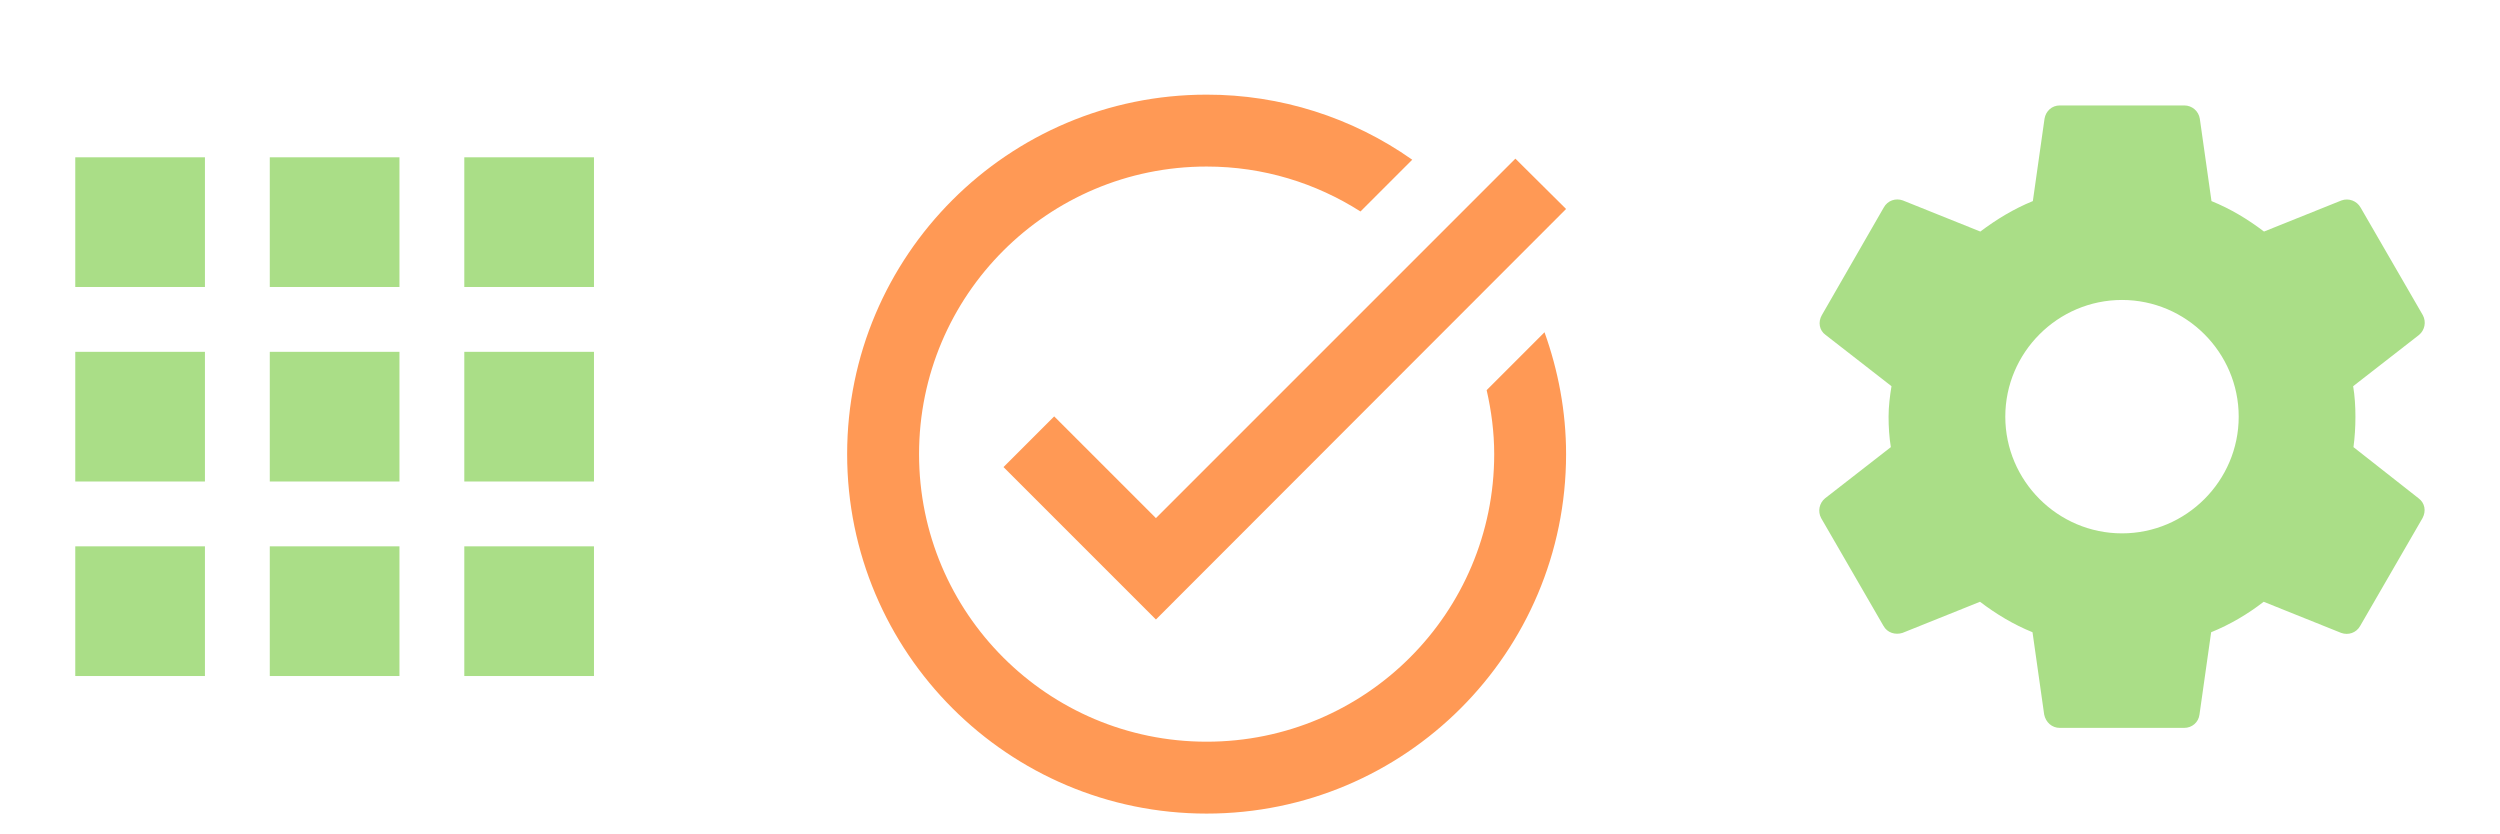
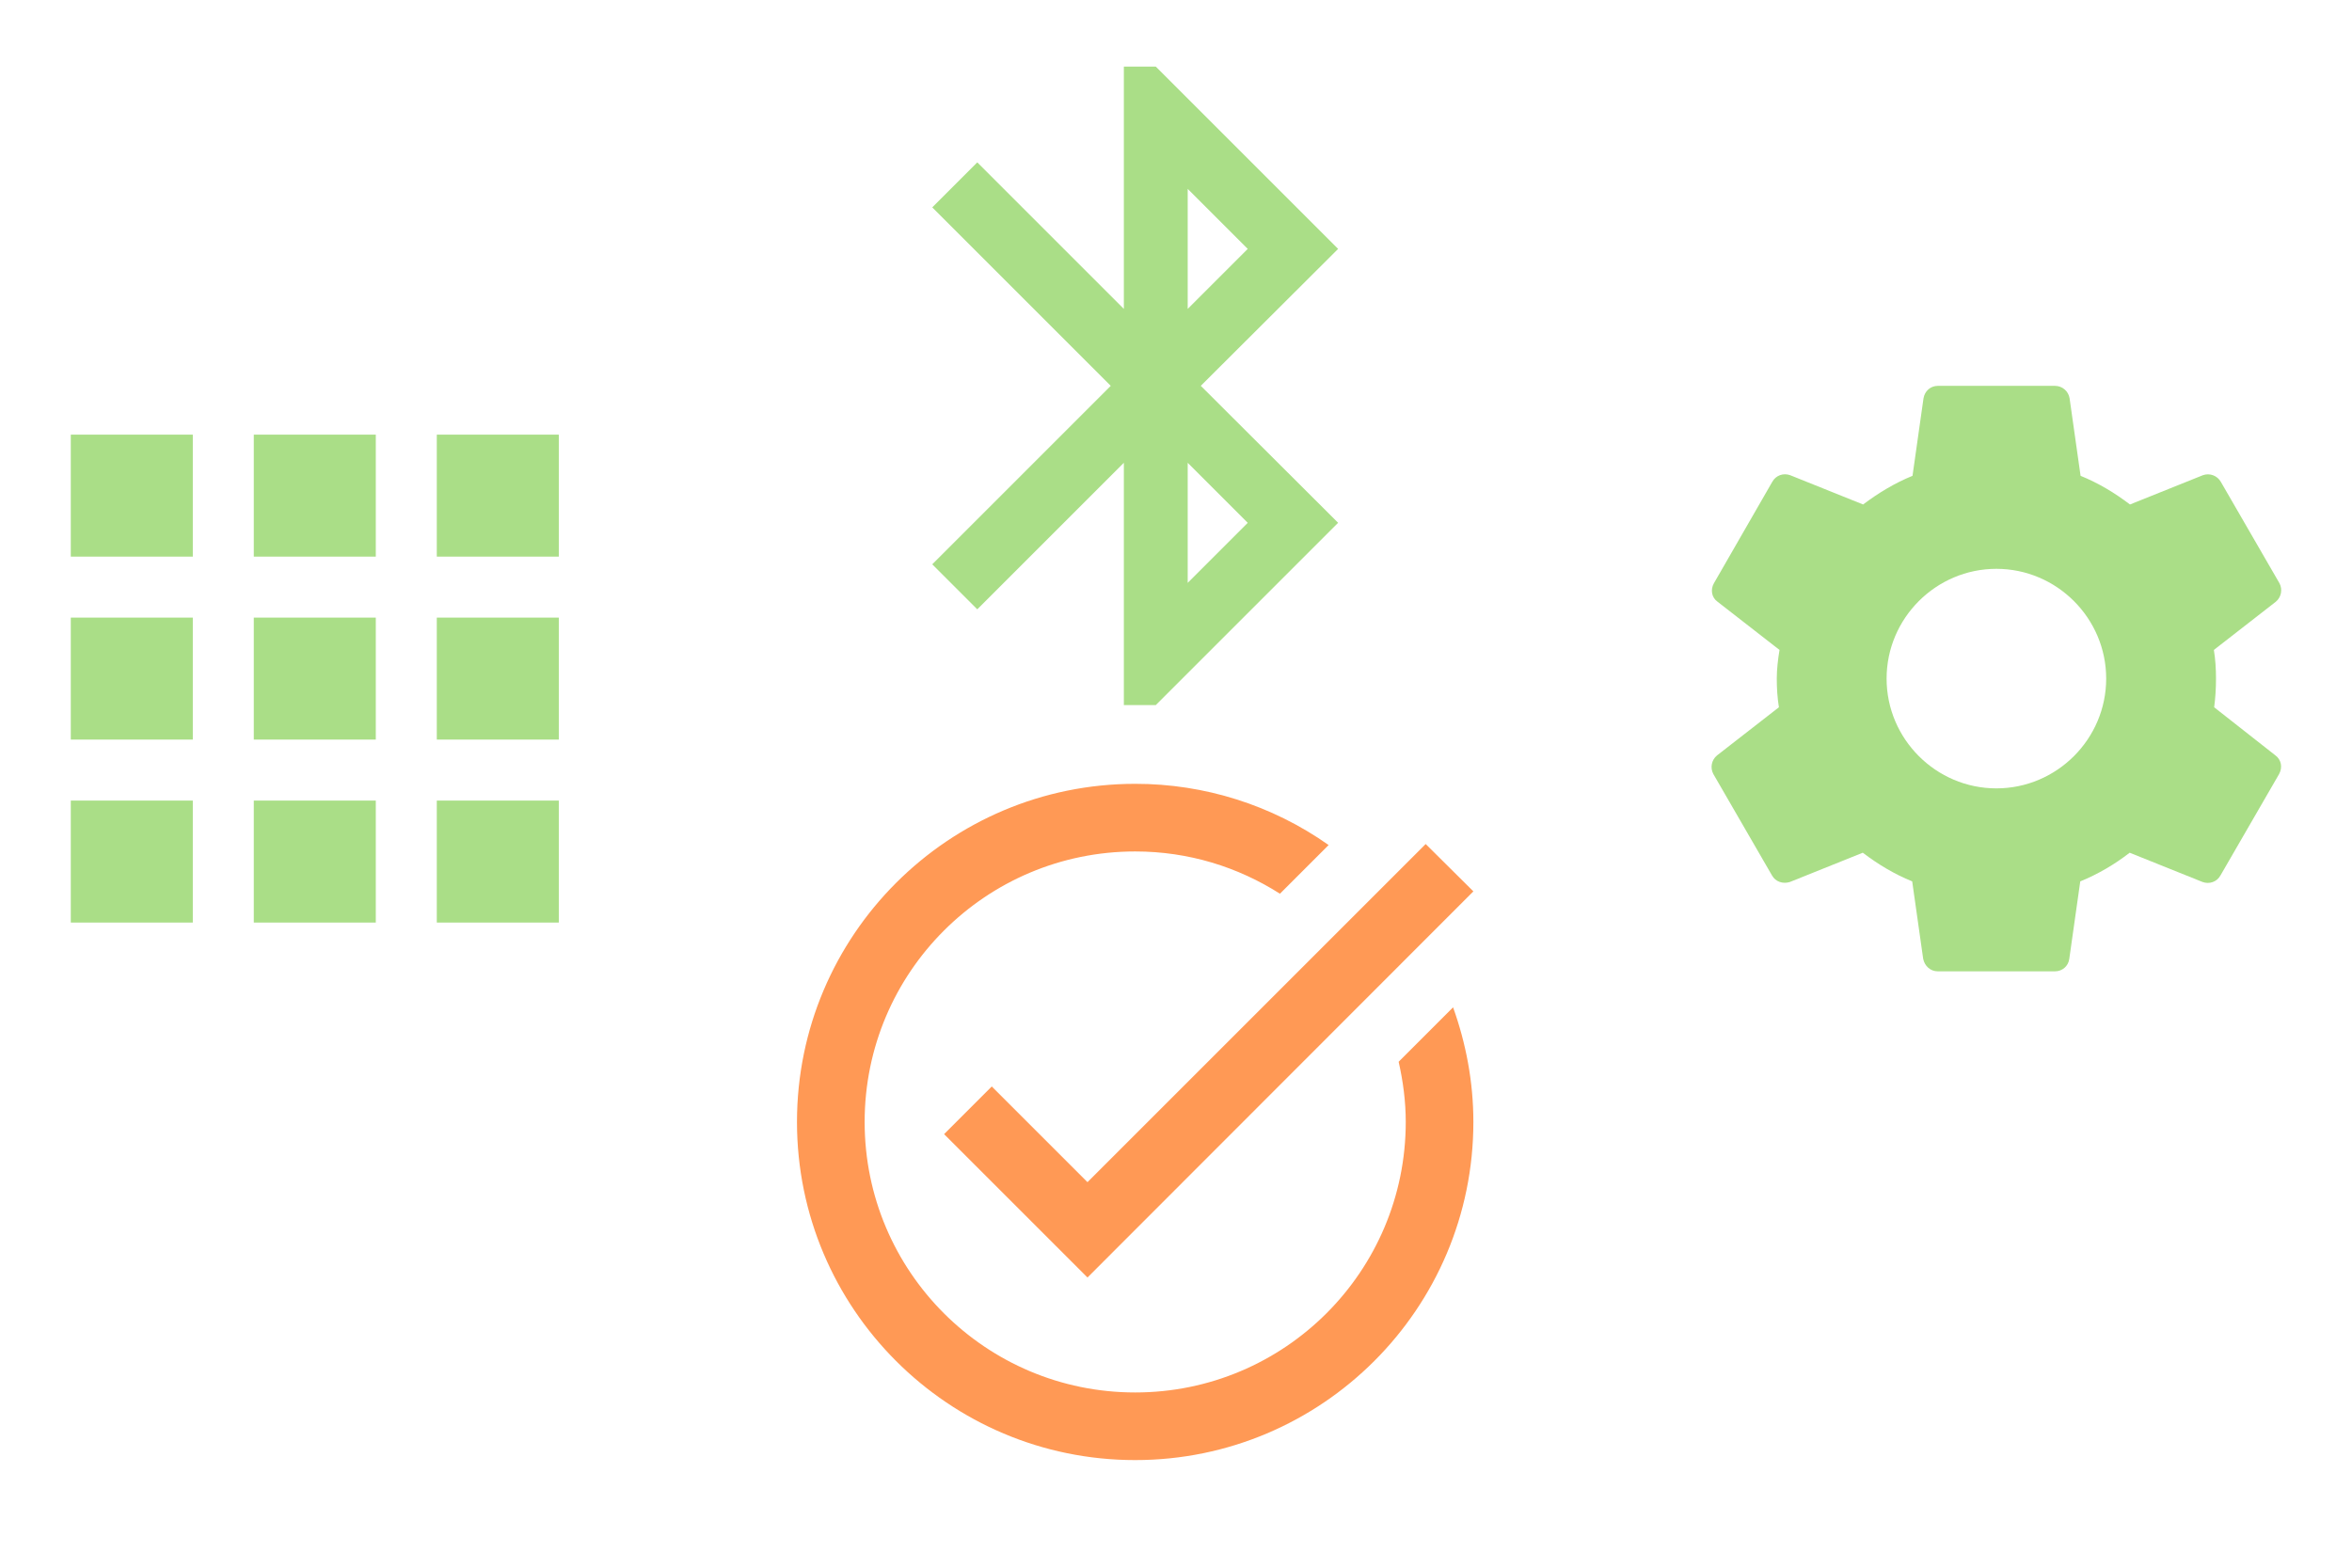
- <svg xmlns="http://www.w3.org/2000/svg" width="450" height="150" viewBox="0 0 119.062 39.688" version="1.1" id="svg1" xml:space="preserve">
+ <svg xmlns="http://www.w3.org/2000/svg" width="450" height="300" viewBox="0 0 119.062 79.375" version="1.1" id="svg1" xml:space="preserve">
  <defs id="defs1" />
  <g id="layer1" transform="translate(-87.63749,-41.10222)">
-     <path d="m 162.222,51.055 -19.534,19.551 -7.259,-7.259 2.414,-2.414 4.845,4.845 17.12,-17.12 z m -3.783,8.628 c 0.223,0.976 0.36,2.003 0.36,3.047 0,7.567 -6.129,13.696 -13.696,13.696 -7.567,0 -13.696,-6.129 -13.696,-13.696 0,-7.567 6.129,-13.696 13.696,-13.696 2.705,0 5.204,0.788 7.327,2.14 l 2.465,-2.465 a 16.949,16.949 0 0 0 -9.793,-3.099 c -9.45,0 -17.12,7.67 -17.12,17.12 0,9.45 7.67,17.12 17.12,17.12 9.45,0 17.12,-7.67 17.12,-17.12 0,-2.037 -0.377,-3.989 -1.027,-5.804 z" id="path1-3" style="font-variation-settings:normal;opacity:1;vector-effect:none;fill:#ff9955;fill-opacity:1;stroke-width:0.265;stroke-linecap:butt;stroke-linejoin:miter;stroke-miterlimit:4;stroke-dasharray:none;stroke-dashoffset:0;stroke-opacity:1;-inkscape-stroke:none;stop-color:#000000;stop-opacity:1" />
-     <g id="g1" transform="translate(-3.688996)">
+     <path d="m 162.222,86.234 -19.534,19.551 -7.259,-7.259 2.414,-2.414 4.845,4.845 17.12,-17.12 z m -3.783,8.628 c 0.223,0.976 0.36,2.003 0.36,3.047 0,7.567 -6.129,13.696 -13.696,13.696 -7.567,0 -13.696,-6.129 -13.696,-13.696 0,-7.567 6.129,-13.696 13.696,-13.696 2.705,0 5.204,0.788 7.327,2.14 l 2.465,-2.465 a 16.949,16.949 0 0 0 -9.793,-3.099 c -9.45,0 -17.12,7.67 -17.12,17.12 0,9.45 7.67,17.12 17.12,17.12 9.45,0 17.12,-7.67 17.12,-17.12 0,-2.037 -0.377,-3.989 -1.027,-5.804 z" id="path1-3" style="font-variation-settings:normal;opacity:1;vector-effect:none;fill:#ff9955;fill-opacity:1;stroke-width:0.265;stroke-linecap:butt;stroke-linejoin:miter;stroke-miterlimit:4;stroke-dasharray:none;stroke-dashoffset:0;stroke-opacity:1;-inkscape-stroke:none;stop-color:#000000;stop-opacity:1" />
+     <g id="g1" transform="translate(-3.688996,14.51508)">
      <path d="m 94.91,54.77 h 6.176 v -6.176 h -6.176 z m 9.264,18.528 h 6.176 v -6.176 h -6.176 z m -9.264,0 h 6.176 v -6.176 h -6.176 z m 0,-9.264 h 6.176 v -6.176 h -6.176 z m 9.264,0 h 6.176 v -6.176 h -6.176 z m 9.264,-15.44 v 6.176 h 6.176 v -6.176 z m -9.264,6.176 h 6.176 v -6.176 h -6.176 z m 9.264,9.264 h 6.176 v -6.176 h -6.176 z m 0,9.264 h 6.176 v -6.176 h -6.176 z" id="path1-26" style="font-variation-settings:normal;opacity:1;vector-effect:none;fill:#aade87;fill-opacity:1;stroke-width:0.265;stroke-linecap:butt;stroke-linejoin:miter;stroke-miterlimit:4;stroke-dasharray:none;stroke-dashoffset:0;stroke-opacity:1;-inkscape-stroke:none;stop-color:#000000;stop-opacity:1" />
      <path d="m 203.411,62.397 c 0.062,-0.463 0.093,-0.942 0.093,-1.451 0,-0.494 -0.031,-0.988 -0.108,-1.451 l 3.134,-2.439 a 0.757,0.757 0 0 0 0.185,-0.942 l -2.964,-5.126 a 0.753,0.753 0 0 0 -0.911,-0.34 l -3.69,1.482 c -0.772,-0.587 -1.59,-1.081 -2.501,-1.451 l -0.556,-3.922 a 0.747,0.747 0 0 0 -0.741,-0.633 h -5.929 c -0.371,0 -0.664,0.263 -0.726,0.633 l -0.556,3.922 c -0.911,0.371 -1.745,0.88 -2.501,1.451 l -3.69,-1.482 c -0.34,-0.124 -0.726,0 -0.911,0.34 l -2.949,5.126 c -0.185,0.324 -0.124,0.726 0.185,0.942 l 3.134,2.439 c -0.077,0.463 -0.139,0.973 -0.139,1.451 0,0.479 0.031,0.988 0.108,1.451 l -3.134,2.439 a 0.757,0.757 0 0 0 -0.185,0.942 l 2.964,5.126 c 0.185,0.34 0.571,0.448 0.911,0.34 l 3.69,-1.482 c 0.772,0.587 1.59,1.081 2.501,1.451 l 0.556,3.922 c 0.077,0.371 0.371,0.633 0.741,0.633 h 5.929 c 0.371,0 0.679,-0.263 0.726,-0.633 l 0.556,-3.922 c 0.911,-0.371 1.745,-0.865 2.501,-1.451 l 3.69,1.482 c 0.34,0.124 0.726,0 0.911,-0.34 l 2.964,-5.126 c 0.185,-0.34 0.108,-0.726 -0.185,-0.942 z m -11.024,4.107 c -3.057,0 -5.558,-2.501 -5.558,-5.558 0,-3.057 2.501,-5.558 5.558,-5.558 3.057,0 5.558,2.501 5.558,5.558 0,3.057 -2.501,5.558 -5.558,5.558 z" id="path1-9" style="font-variation-settings:normal;opacity:1;vector-effect:none;fill:#aade87;fill-opacity:1;stroke-width:0.265;stroke-linecap:butt;stroke-linejoin:miter;stroke-miterlimit:4;stroke-dasharray:none;stroke-dashoffset:0;stroke-opacity:1;-inkscape-stroke:none;stop-color:#000000;stop-opacity:1" />
    </g>
+     <path d="m 155.375,53.704 -9.23,-9.23 h -1.616 V 56.743 l -7.42,-7.42 -2.279,2.279 9.036,9.036 -9.036,9.036 2.279,2.279 7.42,-7.42 v 12.269 h 1.616 l 9.23,-9.23 -6.951,-6.935 z m -7.614,-3.039 3.039,3.039 -3.039,3.039 z m 3.039,16.909 -3.039,3.039 v -6.078 z" id="path1-3-3" style="font-variation-settings:normal;vector-effect:none;fill:#aade87;fill-opacity:1;stroke-width:0.265;stroke-linecap:butt;stroke-linejoin:miter;stroke-miterlimit:4;stroke-dasharray:none;stroke-dashoffset:0;stroke-opacity:1;-inkscape-stroke:none;stop-color:#000000" />
  </g>
</svg>
